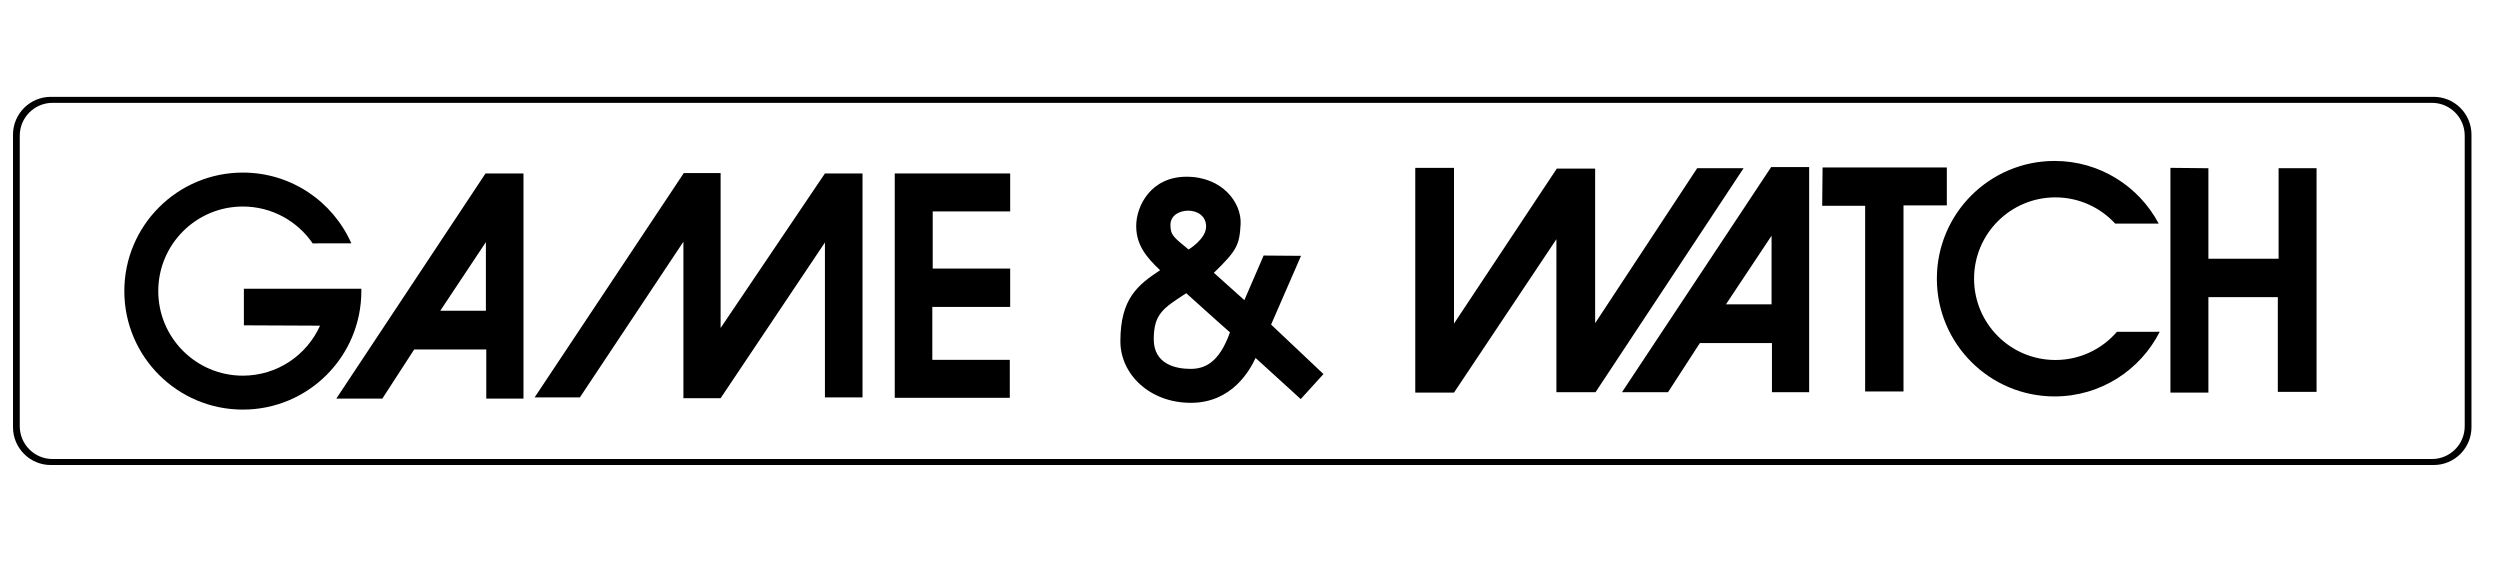
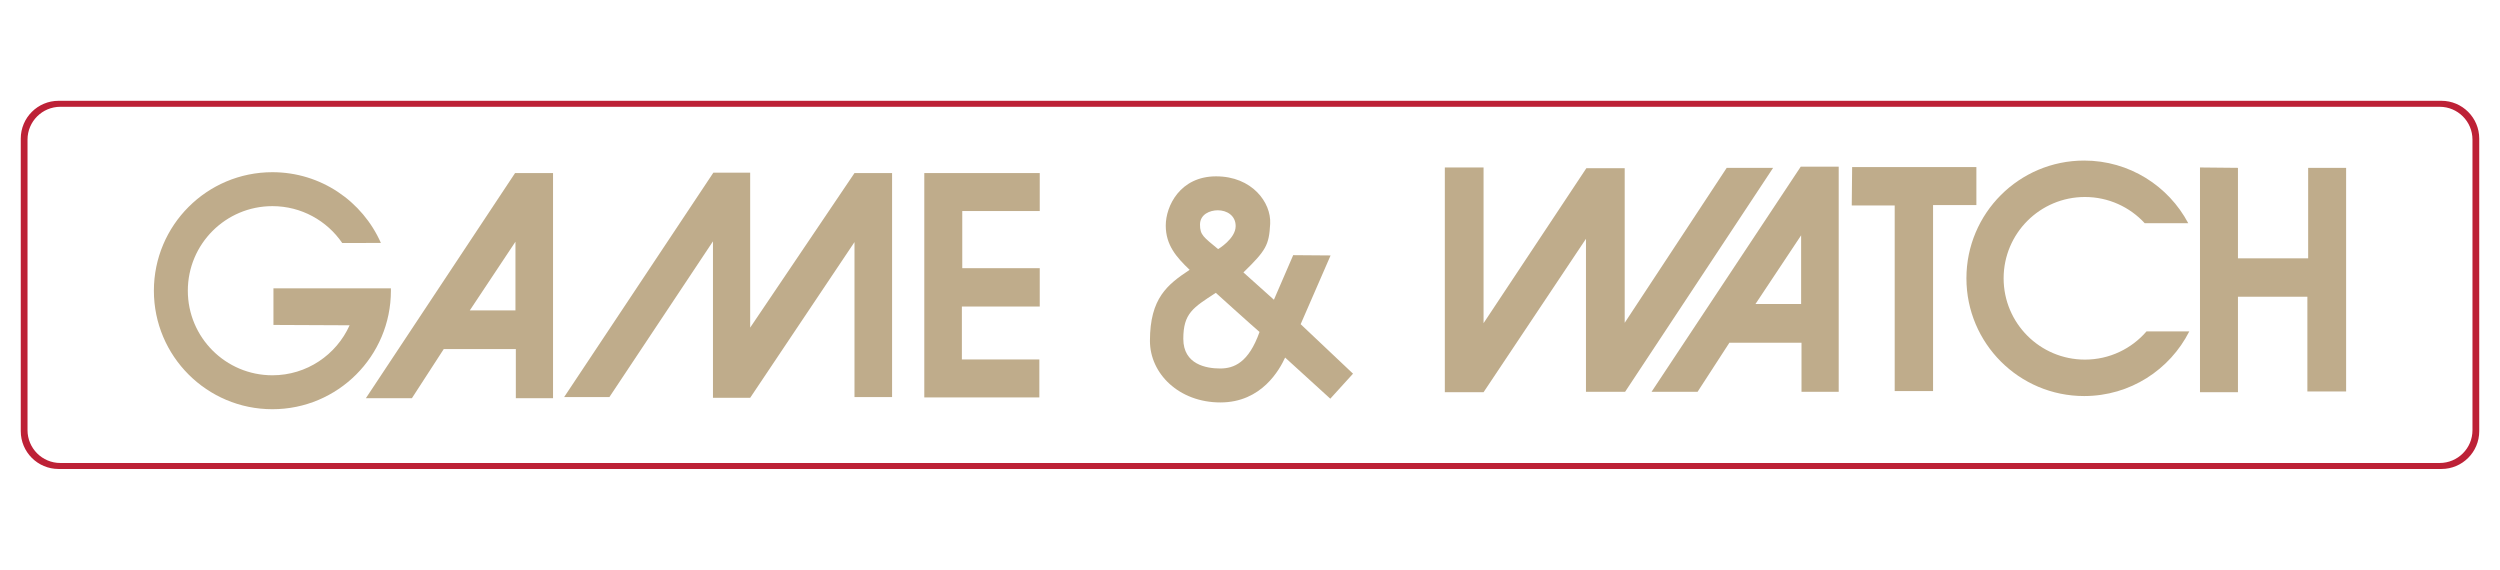
- <svg xmlns="http://www.w3.org/2000/svg" version="1.1" x="0px" y="0px" width="566.929px" height="129.21px" viewBox="0 0 566.929 129.21" enable-background="new 0 0 566.929 129.21" xml:space="preserve">
-   <g id="Layer_2">
-     <g>
-       <g>
-         <path d="M288.25,73.605l6.785-15.589l-8.479-0.067l-4.37,10.112l-6.916-6.197c5.153-5.023,5.807-6.196,6.067-11.025     c0.261-4.825-4.11-10.762-12.264-10.762s-11.415,6.719-11.415,11.156c0,4.435,2.414,7.174,5.415,10.044     c-5.022,3.328-9.002,6.393-9.002,16.111c0,7.438,6.589,13.961,15.981,13.961c9.393,0,13.438-7.504,14.676-10.176     c3.132,2.868,10.242,9.326,10.242,9.326l5.154-5.673L288.25,73.605z M269.466,47.773c1.978,0,4.044,1.131,4.044,3.589     c0,2.869-3.979,5.217-3.979,5.217c-3.282-2.718-4.109-3.195-4.109-5.544C265.421,48.686,267.66,47.773,269.466,47.773z      M269.987,83.651c-3.131,0-8.349-0.913-8.349-6.72c0-5.805,2.217-7.076,7.371-10.438c0,0,8.153,7.373,9.915,8.872     C276.446,82.345,273.119,83.651,269.987,83.651z" />
+ <svg xmlns="http://www.w3.org/2000/svg" width="566.929" height="129.21" xml:space="preserve" enable-background="new 0 0 566.929 129.21" version="1.1">
+   <g>
+     <g stroke-width="10" id="Layer_3">
+       <g id="svg_25">
+         <g id="svg_26">
+           <path fill="#bd2136" id="svg_27" d="m553.648,22.859l-540.366,0c-4.734,0 -8.573,3.838 -8.573,8.573l0,66.346c0,4.735 3.838,8.573 8.573,8.573l540.366,0c4.734,0 8.572,-3.838 8.572,-8.573l0,-66.346c0,-4.734 -3.837,-8.573 -8.572,-8.573zm7.039,74.693c0,4.109 -3.331,7.441 -7.44,7.441l-539.564,0c-4.109,0 -7.441,-3.332 -7.441,-7.441l0,-65.893c0,-4.109 3.332,-7.441 7.441,-7.441l539.564,0c4.109,0 7.44,3.332 7.44,7.441l0,65.893z" />
+         </g>
      </g>
    </g>
-     <g>
-       <polygon points="121.232,90.125 155.065,39.247 163.414,39.247 163.414,74.382 187.071,39.333 195.595,39.333 195.595,90.125     187.071,90.125 187.071,54.988 163.414,90.299 154.978,90.299 154.978,54.815 131.496,90.125   " />
-       <polygon points="202.901,90.212 202.901,39.333 229.08,39.333 229.08,47.944 211.512,47.944 211.512,60.903 229.08,60.903     229.08,69.6 211.423,69.6 211.423,81.602 228.992,81.602 228.992,90.212   " />
-       <g>
-         <g>
-           <path d="M110.1,39.333L76.267,90.387h10.438l7.217-11.135h16.352v11.135h8.436V39.333H110.1z M110.187,70.47h-10.35      l10.35-15.569V70.47z" />
+     <g id="svg_1">
+       <g id="svg_2">
+         <path fill="#bfac8b" id="svg_3" d="m294.953,73.518l6.785,-15.589l-8.479,-0.067l-4.37,10.112l-6.916,-6.197c5.153,-5.023 5.807,-6.196 6.067,-11.025c0.261,-4.825 -4.11,-10.762 -12.264,-10.762s-11.415,6.719 -11.415,11.156c0,4.435 2.414,7.174 5.415,10.044c-5.022,3.328 -9.002,6.393 -9.002,16.111c0,7.438 6.589,13.961 15.981,13.961c9.393,0 13.438,-7.504 14.676,-10.176c3.132,2.868 10.242,9.326 10.242,9.326l5.154,-5.673l-11.874,-11.221zm-18.784,-25.832c1.978,0 4.044,1.131 4.044,3.589c0,2.869 -3.979,5.217 -3.979,5.217c-3.282,-2.718 -4.109,-3.195 -4.109,-5.544c-0.001,-2.349 2.238,-3.262 4.044,-3.262zm0.521,35.878c-3.131,0 -8.349,-0.913 -8.349,-6.72c0,-5.805 2.217,-7.076 7.371,-10.438c0,0 8.153,7.373 9.915,8.872c-2.478,6.98 -5.805,8.286 -8.937,8.286z" />
+       </g>
+     </g>
+     <polygon fill="#bfac8b" id="svg_5" points="127.935,90.038 161.768,39.16 170.117,39.16 170.117,74.295 193.774,39.246 202.298,39.246 202.298,90.038 193.774,90.038 193.774,54.901 170.117,90.212 161.681,90.212 161.681,54.728 138.199,90.038 " />
+     <polygon fill="#bfac8b" id="svg_6" points="209.604,90.125 209.604,39.246 235.783,39.246 235.783,47.857 218.215,47.857 218.215,60.816 235.783,60.816 235.783,69.513 218.126,69.513 218.126,81.515 235.695,81.515 235.695,90.125 " />
+     <g id="svg_7">
+       <g id="svg_8">
+         <path fill="#bfac8b" id="svg_9" d="m116.803,39.246l-33.833,51.054l10.438,0l7.217,-11.135l16.352,0l0,11.135l8.436,0l0,-51.054l-8.61,0zm0.087,31.137l-10.35,0l10.35,-15.569l0,15.569z" />
+       </g>
+     </g>
+     <g id="svg_10">
+       <g id="svg_11">
+         <path fill="#bfac8b" id="svg_12" d="m88.64,65.387l-26.63,0l0,8.3l17.268,0.078c-2.997,6.684 -9.709,11.339 -17.507,11.339c-10.592,0 -19.178,-8.587 -19.178,-19.18c0,-10.591 8.586,-19.177 19.178,-19.177c6.578,0 12.38,3.312 15.835,8.356l8.769,-0.008c-4.165,-9.449 -13.614,-16.046 -24.604,-16.046c-14.842,0 -26.875,12.033 -26.875,26.875c0,14.844 12.033,26.875 26.875,26.875c14.842,0 26.875,-12.031 26.875,-26.875c0,-0.179 -0.003,-0.359 -0.006,-0.537z" />
+       </g>
+     </g>
+     <g id="svg_15">
+       <g id="svg_16">
+         <g id="svg_17">
+           <path fill="#bfac8b" id="svg_18" d="m408.356,37.797l-33.831,51.053l10.436,0l7.219,-11.135l16.35,0l0,11.135l8.437,0l0,-51.053l-8.611,0zm0.087,31.135l-10.348,0l10.348,-15.567l0,15.567z" />
        </g>
      </g>
-       <g>
-         <g>
-           <path d="M81.937,65.474h-26.63v8.3l17.268,0.078c-2.997,6.684-9.709,11.339-17.507,11.339c-10.592,0-19.178-8.587-19.178-19.18      c0-10.591,8.586-19.177,19.178-19.177c6.578,0,12.38,3.312,15.835,8.356l8.769-0.008c-4.165-9.449-13.614-16.046-24.604-16.046      c-14.842,0-26.875,12.033-26.875,26.875c0,14.844,12.033,26.875,26.875,26.875c14.842,0,26.875-12.031,26.875-26.875      C81.943,65.832,81.94,65.652,81.937,65.474z" />
+       <g id="svg_19">
+         <g id="svg_20">
+           <path fill="#bfac8b" id="svg_21" d="m486.768,75.152c-3.382,3.919 -8.384,6.397 -13.965,6.397c-10.184,0 -18.438,-8.254 -18.438,-18.438c0,-10.183 8.255,-18.439 18.438,-18.439c5.364,0 10.19,2.291 13.56,5.945l9.868,-0.003c-4.483,-8.45 -13.371,-14.203 -23.602,-14.203c-14.747,0 -26.7,11.953 -26.7,26.7c0,14.748 11.953,26.701 26.7,26.701c10.416,0 19.44,-5.966 23.842,-14.664l-9.703,0.004z" />
        </g>
      </g>
-       <rect x="55.307" y="65.424" fill="none" width="27.092" height="8.479" />
-       <rect x="61.96" y="55.25" fill="none" width="26.266" height="5.349" />
-     </g>
-     <g>
-       <g>
-         <g>
-           <path d="M401.653,37.884l-33.831,51.053h10.436l7.219-11.135h16.35v11.135h8.437V37.884H401.653z M401.74,69.019h-10.348      l10.348-15.567V69.019z" />
-         </g>
-       </g>
-       <g>
-         <g>
-           <path d="M480.065,75.239c-3.382,3.919-8.384,6.397-13.965,6.397c-10.184,0-18.438-8.254-18.438-18.438      c0-10.183,8.255-18.439,18.438-18.439c5.364,0,10.19,2.291,13.56,5.945l9.868-0.003c-4.483-8.45-13.371-14.203-23.602-14.203      c-14.747,0-26.7,11.953-26.7,26.7c0,14.748,11.953,26.701,26.7,26.701c10.416,0,19.44-5.966,23.842-14.664L480.065,75.239z" />
-         </g>
-       </g>
-       <polygon points="320.943,38.063 320.943,89.03 329.726,89.03 352.949,54.241 352.949,88.942 361.82,88.942 395.391,38.149     384.868,38.149 361.733,73.288 361.733,38.236 353.036,38.236 329.726,73.374 329.726,38.063   " />
-       <polygon points="413.309,37.978 441.485,37.978 441.485,46.586 431.659,46.586 431.659,88.769 422.96,88.769 422.96,46.674     413.221,46.674   " />
-       <polygon points="492.192,38.063 492.192,89.032 500.802,89.032 500.802,67.375 516.544,67.375 516.544,88.857 525.33,88.857     525.33,38.149 516.72,38.149 516.72,58.676 500.802,58.676 500.802,38.149   " />
-     </g>
-   </g>
-   <g id="Layer_3">
-     <g>
-       <g>
-         <path d="M551.888,21.961H11.522c-4.734,0-8.573,3.838-8.573,8.573V96.88c0,4.735,3.838,8.573,8.573,8.573h540.366     c4.734,0,8.572-3.838,8.572-8.573V30.534C560.46,25.8,556.623,21.961,551.888,21.961z M558.927,96.654     c0,4.109-3.331,7.441-7.44,7.441H11.923c-4.109,0-7.441-3.332-7.441-7.441V30.761c0-4.109,3.332-7.441,7.441-7.441h539.564     c4.109,0,7.44,3.332,7.44,7.441V96.654z" />
-       </g>
+       <polygon fill="#bfac8b" id="svg_22" points="327.646,37.976 327.646,88.943 336.429,88.943 359.652,54.154 359.652,88.855 368.523,88.855 402.094,38.062 391.571,38.062 368.436,73.201 368.436,38.149 359.739,38.149 336.429,73.287 336.429,37.976 " />
+       <polygon fill="#bfac8b" id="svg_23" points="420.012,37.891 448.188,37.891 448.188,46.499 438.362,46.499 438.362,88.682 429.663,88.682 429.663,46.587 419.924,46.587 " />
+       <polygon fill="#bfac8b" id="svg_24" points="498.895,37.976 498.895,88.945 507.505,88.945 507.505,67.288 523.247,67.288 523.247,88.77 532.033,88.77 532.033,38.062 523.423,38.062 523.423,58.589 507.505,58.589 507.505,38.062 " />
    </g>
  </g>
</svg>
